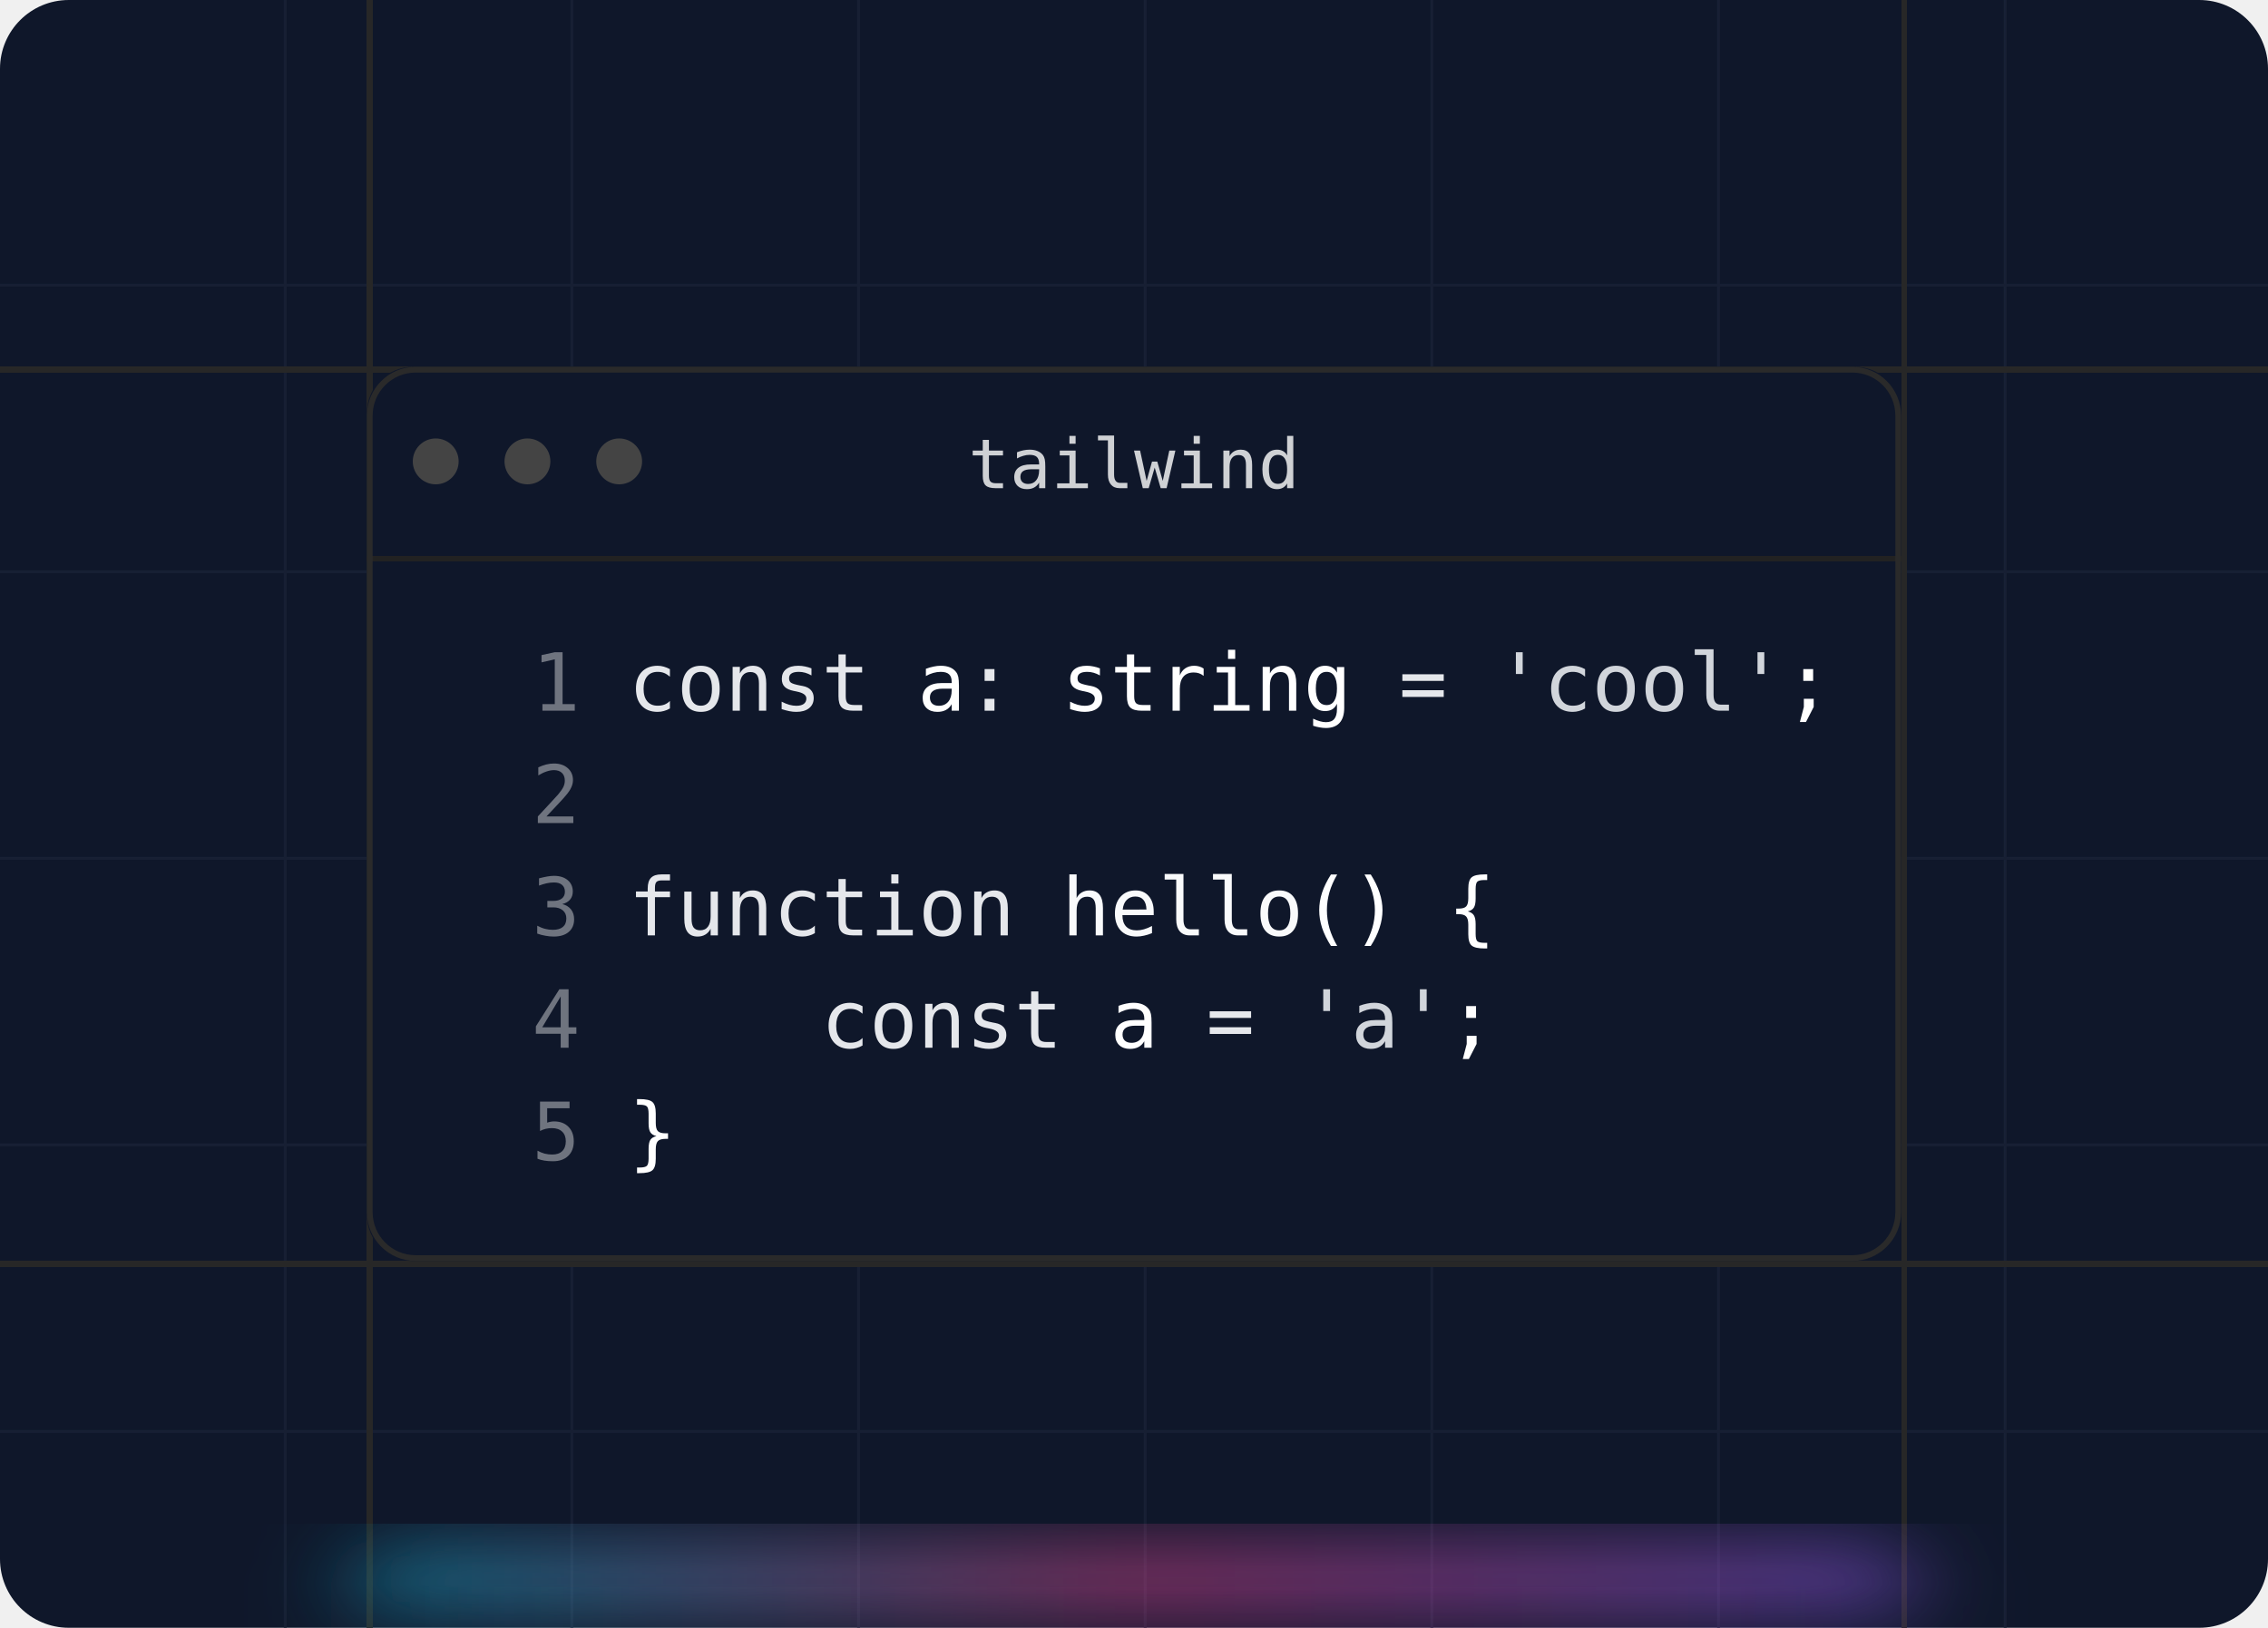
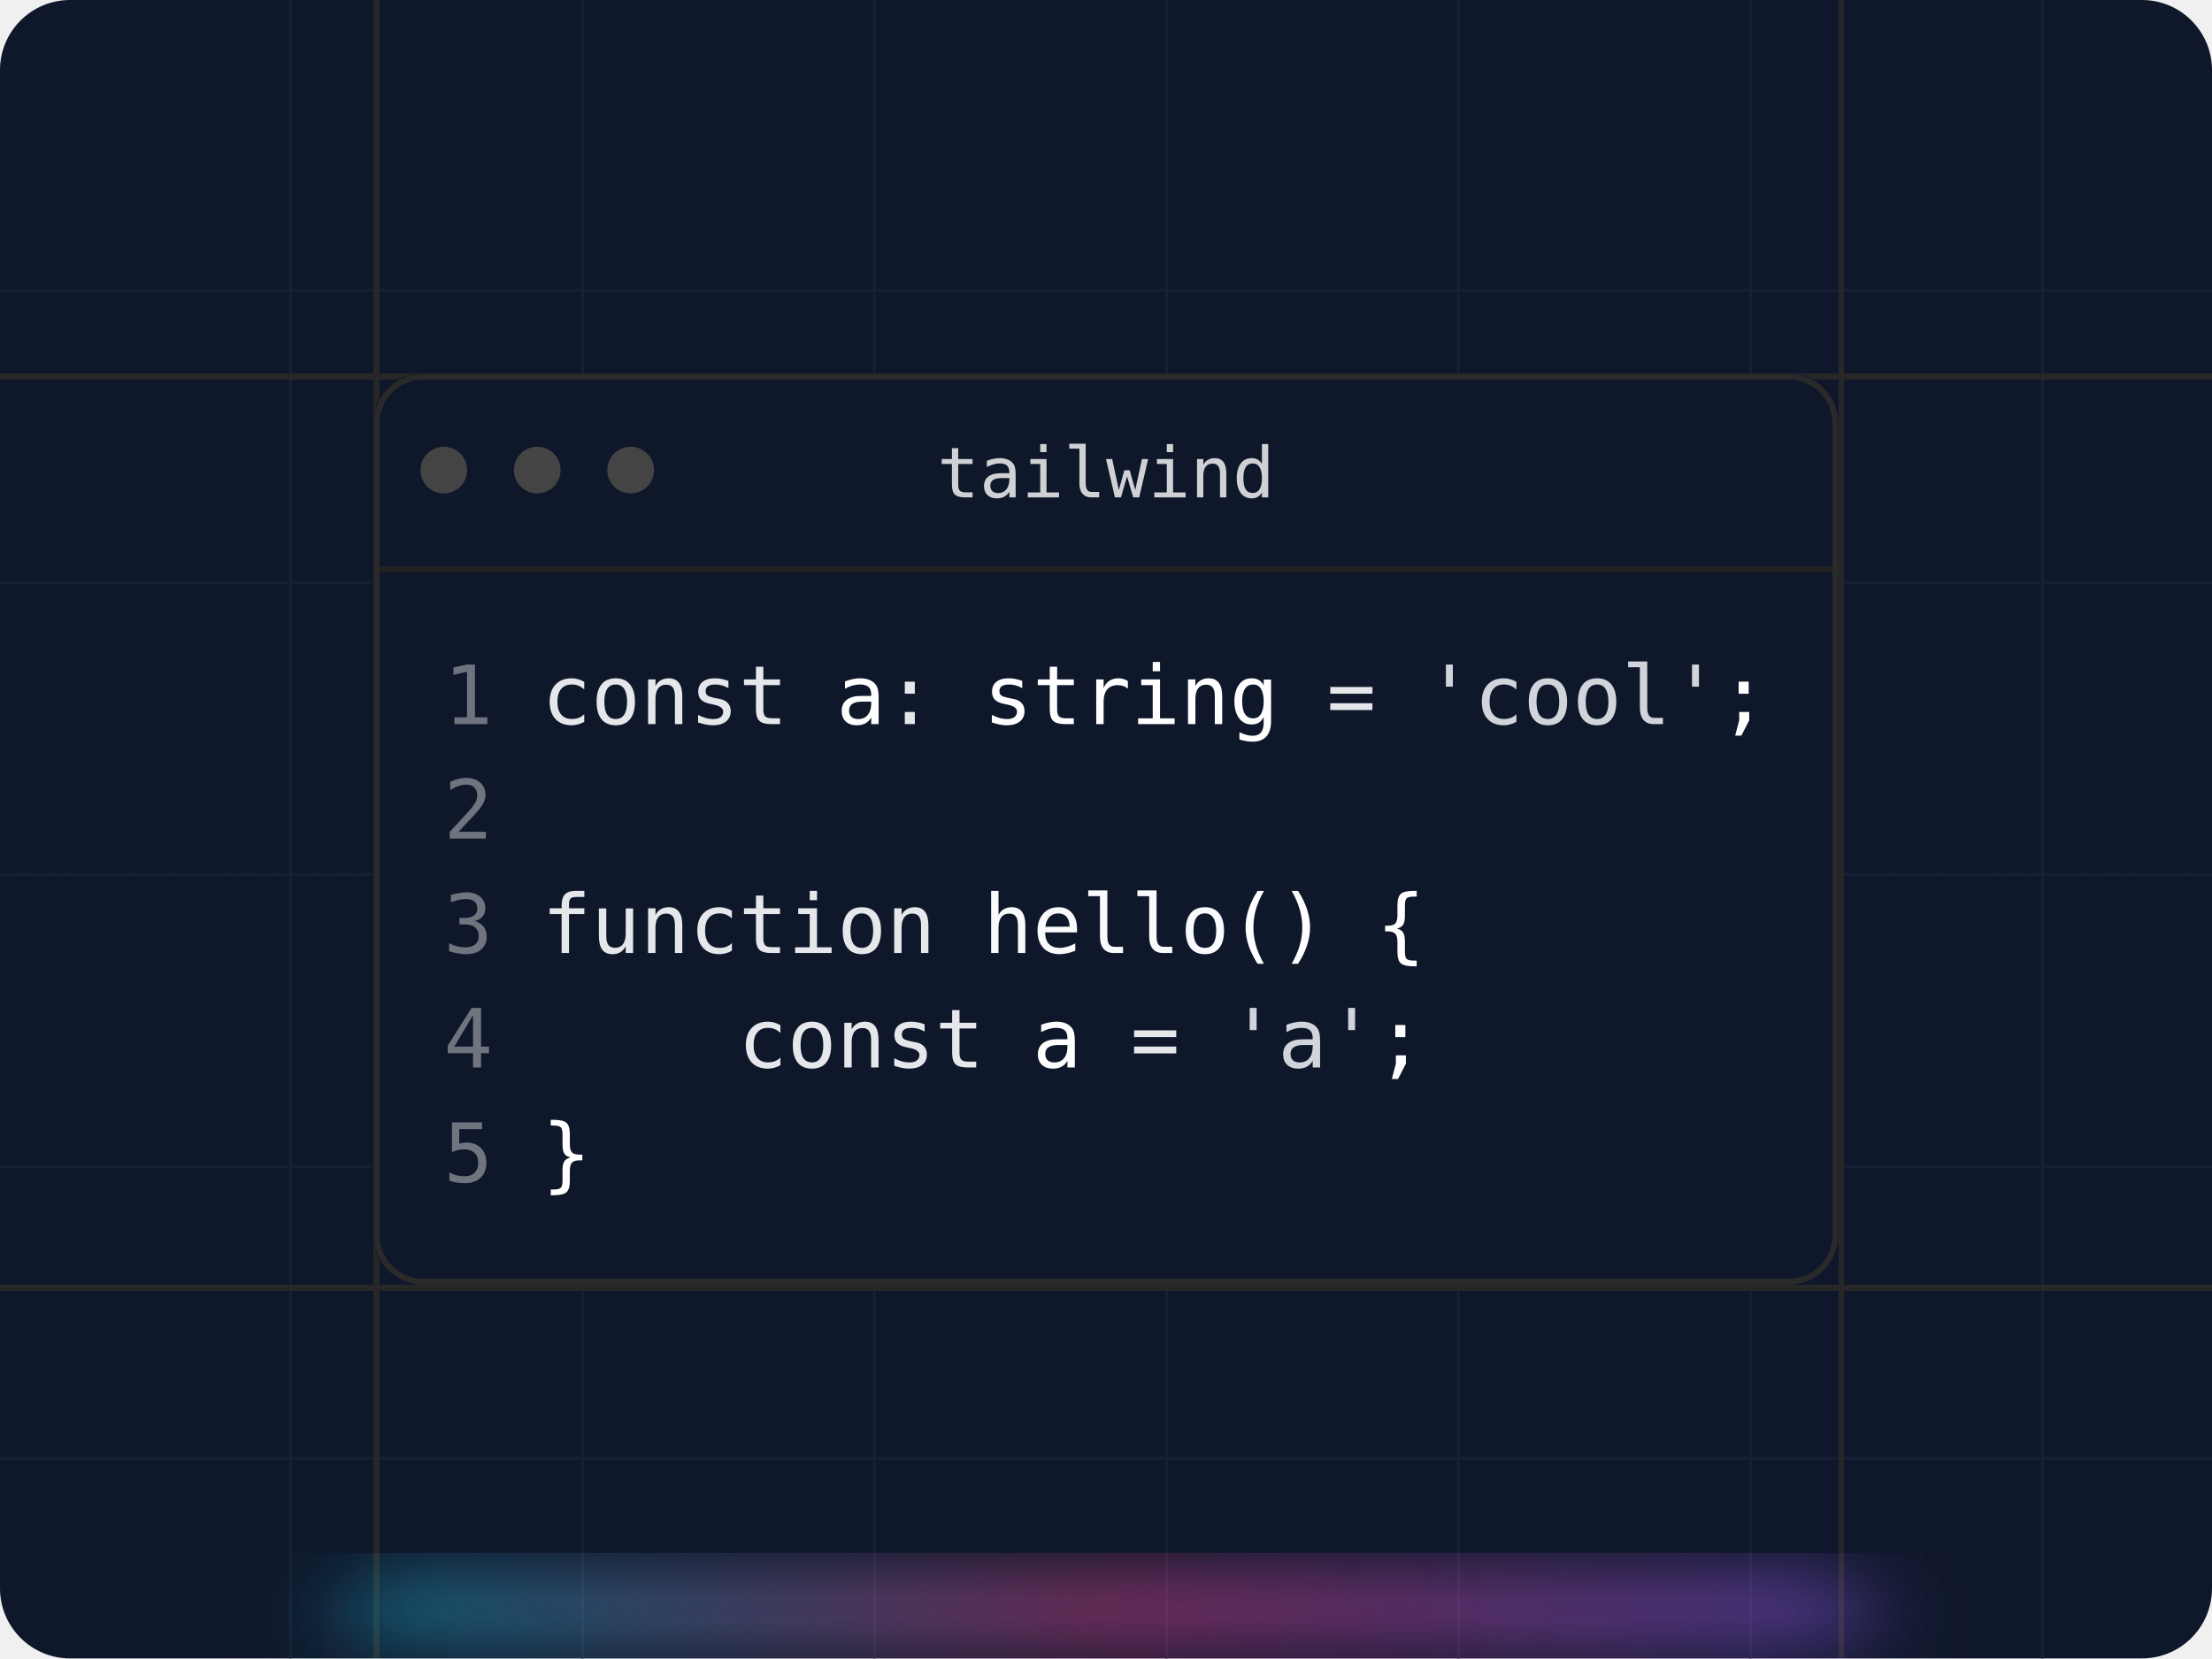
- <svg xmlns="http://www.w3.org/2000/svg" viewBox="0 0 395.6 284" width="395.6" height="284">
+ <svg xmlns="http://www.w3.org/2000/svg" viewBox="0 0 378.8 284" width="378.8" height="284">
  <defs>
    <pattern id="bg-pattern" width="50" height="50" patternUnits="userSpaceOnUse">
      <line x1="0" y1="50" x2="50" y2="50" stroke="#171f33" stroke-width="1" />
      <line x1="50" y1="0" x2="50" y2="50" stroke="#171f33" stroke-width="1" />
    </pattern>
  </defs>
-   <rect x="0" y="0" width="395.6" height="284" fill="#0f172a" rx="12" ry="12" />
-   <rect x="0" y="0" width="395.6" height="284" fill="url(#bg-pattern)" rx="12" ry="12" />
+   <rect x="0" y="0" width="378.8" height="284" fill="#0f172a" rx="12" ry="12" />
+   <rect x="0" y="0" width="378.8" height="284" fill="url(#bg-pattern)" rx="12" ry="12" />
  <g class="overlay">
-     <path d="M 0 64 L 395.6 64 L 395.6 65 L 0 65 Z M 0 220 L 395.6 220 L 395.6 221 L 0 221 Z M 64 0 L 65 0 L 65 284 L 64 284 Z M 331.6 0 L 332.6 0 L 332.6 284 L 331.6 284 Z" fill="#272727" fill-rule="nonzero" shape-rendering="crispEdges" />
+     <path d="M 0 64 L 378.8 64 L 378.8 65 L 0 65 Z M 0 220 L 378.8 220 L 378.8 221 L 0 221 Z M 64 0 L 65 0 L 65 284 L 64 284 Z M 314.8 0 L 315.8 0 L 315.8 284 L 314.8 284 Z" fill="#272727" fill-rule="nonzero" shape-rendering="crispEdges" />
  </g>
  <g class="overlay">
    <defs>
      <linearGradient id="tw-beam" x1="0%" y1="0%" x2="100%" y2="0%">
        <stop offset="0%" stop-color="#06b6d4" />
        <stop offset="50%" stop-color="#ec4899" />
        <stop offset="100%" stop-color="#8b5cf6" />
      </linearGradient>
      <filter id="tw-blur">
        <feGaussianBlur stdDeviation="8" />
      </filter>
    </defs>
  </g>
  <g class="overlay">
-     <rect x="59.34" y="269" width="276.92" height="30" rx="15" fill="url(#tw-beam)" opacity="0.6" filter="url(#tw-blur)" />
+     <rect x="56.82" y="269" width="265.16" height="30" rx="15" fill="url(#tw-beam)" opacity="0.6" filter="url(#tw-blur)" />
  </g>
  <g class="overlay">
-     <rect x="79.12" y="279" width="237.36" height="20" rx="10" fill="url(#tw-beam)" opacity="0.3" filter="url(#tw-blur)" />
+     <rect x="75.76" y="279" width="227.28" height="20" rx="10" fill="url(#tw-beam)" opacity="0.3" filter="url(#tw-blur)" />
  </g>
  <g transform="translate(64, 64)">
-     <rect x="0" y="0" width="267.6" height="156" fill="#0f172a" rx="8" ry="8" />
+     <rect x="0" y="0" width="250.8" height="156" fill="#0f172a" rx="8" ry="8" />
    <g class="title-bar">
-       <rect x="0" y="33" width="267.6" height="1" fill="#222222" shape-rendering="crispEdges" />
+       <rect x="0" y="33" width="250.8" height="1" fill="#222222" shape-rendering="crispEdges" />
      <circle cx="12" cy="16.5" r="4" fill="#444444" />
      <circle cx="28" cy="16.5" r="4" fill="#444444" />
      <circle cx="44" cy="16.5" r="4" fill="#444444" />
-       <text x="133.8" y="21.17" fill="#ffffff" font-family="'JetBrains Mono', monospace" font-size="12" text-anchor="middle" opacity="0.8">tailwind</text>
+       <text x="125.4" y="21.17" fill="#ffffff" font-family="'JetBrains Mono', monospace" font-size="12" text-anchor="middle" opacity="0.8">tailwind</text>
    </g>
-     <rect x="0.5" y="0.5" width="266.6" height="155" fill="none" stroke="#2a2a2a" stroke-width="1" rx="8" ry="8" />
+     <rect x="0.5" y="0.5" width="249.8" height="155" fill="none" stroke="#2a2a2a" stroke-width="1" rx="8" ry="8" />
    <g class="text">
-       <text x="37.2" y="60" font-family="'JetBrains Mono', monospace" font-size="14" fill="#ffffff66" text-anchor="end" xml:space="preserve">1</text>
+       <text x="20.4" y="60" font-family="'JetBrains Mono', monospace" font-size="14" fill="#ffffff66" text-anchor="end" xml:space="preserve">1</text>
      <text y="60" font-family="'JetBrains Mono', monospace" font-size="14" xml:space="preserve">
-         <tspan x="45.6" fill="#e5e7eb">const</tspan>
-         <tspan x="87.6" fill="#ffffff"> a</tspan>
-         <tspan x="104.4" fill="#e5e7eb">:</tspan>
-         <tspan x="112.8" fill="#ffffff"> </tspan>
-         <tspan x="121.2" fill="#ffffff">string</tspan>
+         <tspan x="28.8" fill="#e5e7eb">const</tspan>
+         <tspan x="70.8" fill="#ffffff"> a</tspan>
+         <tspan x="87.6" fill="#e5e7eb">:</tspan>
+         <tspan x="96" fill="#ffffff"> </tspan>
+         <tspan x="104.4" fill="#ffffff">string</tspan>
+         <tspan x="154.8" fill="#ffffff"> </tspan>
+         <tspan x="163.2" fill="#e5e7eb">=</tspan>
        <tspan x="171.6" fill="#ffffff"> </tspan>
-         <tspan x="180" fill="#e5e7eb">=</tspan>
-         <tspan x="188.4" fill="#ffffff"> </tspan>
-         <tspan x="196.8" fill="#d1d5db">'cool'</tspan>
-         <tspan x="247.2" fill="#ffffff">;</tspan>
+         <tspan x="180" fill="#d1d5db">'cool'</tspan>
+         <tspan x="230.4" fill="#ffffff">;</tspan>
      </text>
-       <text x="37.2" y="79.6" font-family="'JetBrains Mono', monospace" font-size="14" fill="#ffffff66" text-anchor="end" xml:space="preserve">2</text>
-       <text x="37.2" y="99.2" font-family="'JetBrains Mono', monospace" font-size="14" fill="#ffffff66" text-anchor="end" xml:space="preserve">3</text>
+       <text x="20.4" y="79.6" font-family="'JetBrains Mono', monospace" font-size="14" fill="#ffffff66" text-anchor="end" xml:space="preserve">2</text>
+       <text x="20.4" y="99.2" font-family="'JetBrains Mono', monospace" font-size="14" fill="#ffffff66" text-anchor="end" xml:space="preserve">3</text>
      <text y="99.2" font-family="'JetBrains Mono', monospace" font-size="14" xml:space="preserve">
-         <tspan x="45.6" fill="#e5e7eb">function</tspan>
-         <tspan x="112.8" fill="#ffffff"> </tspan>
-         <tspan x="121.2" fill="#f9fafb">hello</tspan>
-         <tspan x="163.2" fill="#ffffff">() {</tspan>
+         <tspan x="28.8" fill="#e5e7eb">function</tspan>
+         <tspan x="96" fill="#ffffff"> </tspan>
+         <tspan x="104.4" fill="#f9fafb">hello</tspan>
+         <tspan x="146.4" fill="#ffffff">() {</tspan>
      </text>
-       <text x="37.2" y="118.8" font-family="'JetBrains Mono', monospace" font-size="14" fill="#ffffff66" text-anchor="end" xml:space="preserve">4</text>
+       <text x="20.4" y="118.8" font-family="'JetBrains Mono', monospace" font-size="14" fill="#ffffff66" text-anchor="end" xml:space="preserve">4</text>
      <text y="118.8" font-family="'JetBrains Mono', monospace" font-size="14" xml:space="preserve">
-         <tspan x="45.6" fill="#ffffff">    </tspan>
-         <tspan x="79.2" fill="#e5e7eb">const</tspan>
-         <tspan x="121.2" fill="#ffffff"> a </tspan>
-         <tspan x="146.4" fill="#e5e7eb">=</tspan>
-         <tspan x="154.8" fill="#ffffff"> </tspan>
-         <tspan x="163.2" fill="#d1d5db">'a'</tspan>
-         <tspan x="188.4" fill="#ffffff">;</tspan>
+         <tspan x="28.8" fill="#ffffff">    </tspan>
+         <tspan x="62.4" fill="#e5e7eb">const</tspan>
+         <tspan x="104.4" fill="#ffffff"> a </tspan>
+         <tspan x="129.6" fill="#e5e7eb">=</tspan>
+         <tspan x="138" fill="#ffffff"> </tspan>
+         <tspan x="146.4" fill="#d1d5db">'a'</tspan>
+         <tspan x="171.6" fill="#ffffff">;</tspan>
      </text>
-       <text x="37.2" y="138.4" font-family="'JetBrains Mono', monospace" font-size="14" fill="#ffffff66" text-anchor="end" xml:space="preserve">5</text>
+       <text x="20.4" y="138.4" font-family="'JetBrains Mono', monospace" font-size="14" fill="#ffffff66" text-anchor="end" xml:space="preserve">5</text>
      <text y="138.4" font-family="'JetBrains Mono', monospace" font-size="14" xml:space="preserve">
-         <tspan x="45.6" fill="#ffffff">}</tspan>
+         <tspan x="28.8" fill="#ffffff">}</tspan>
      </text>
    </g>
  </g>
</svg>
